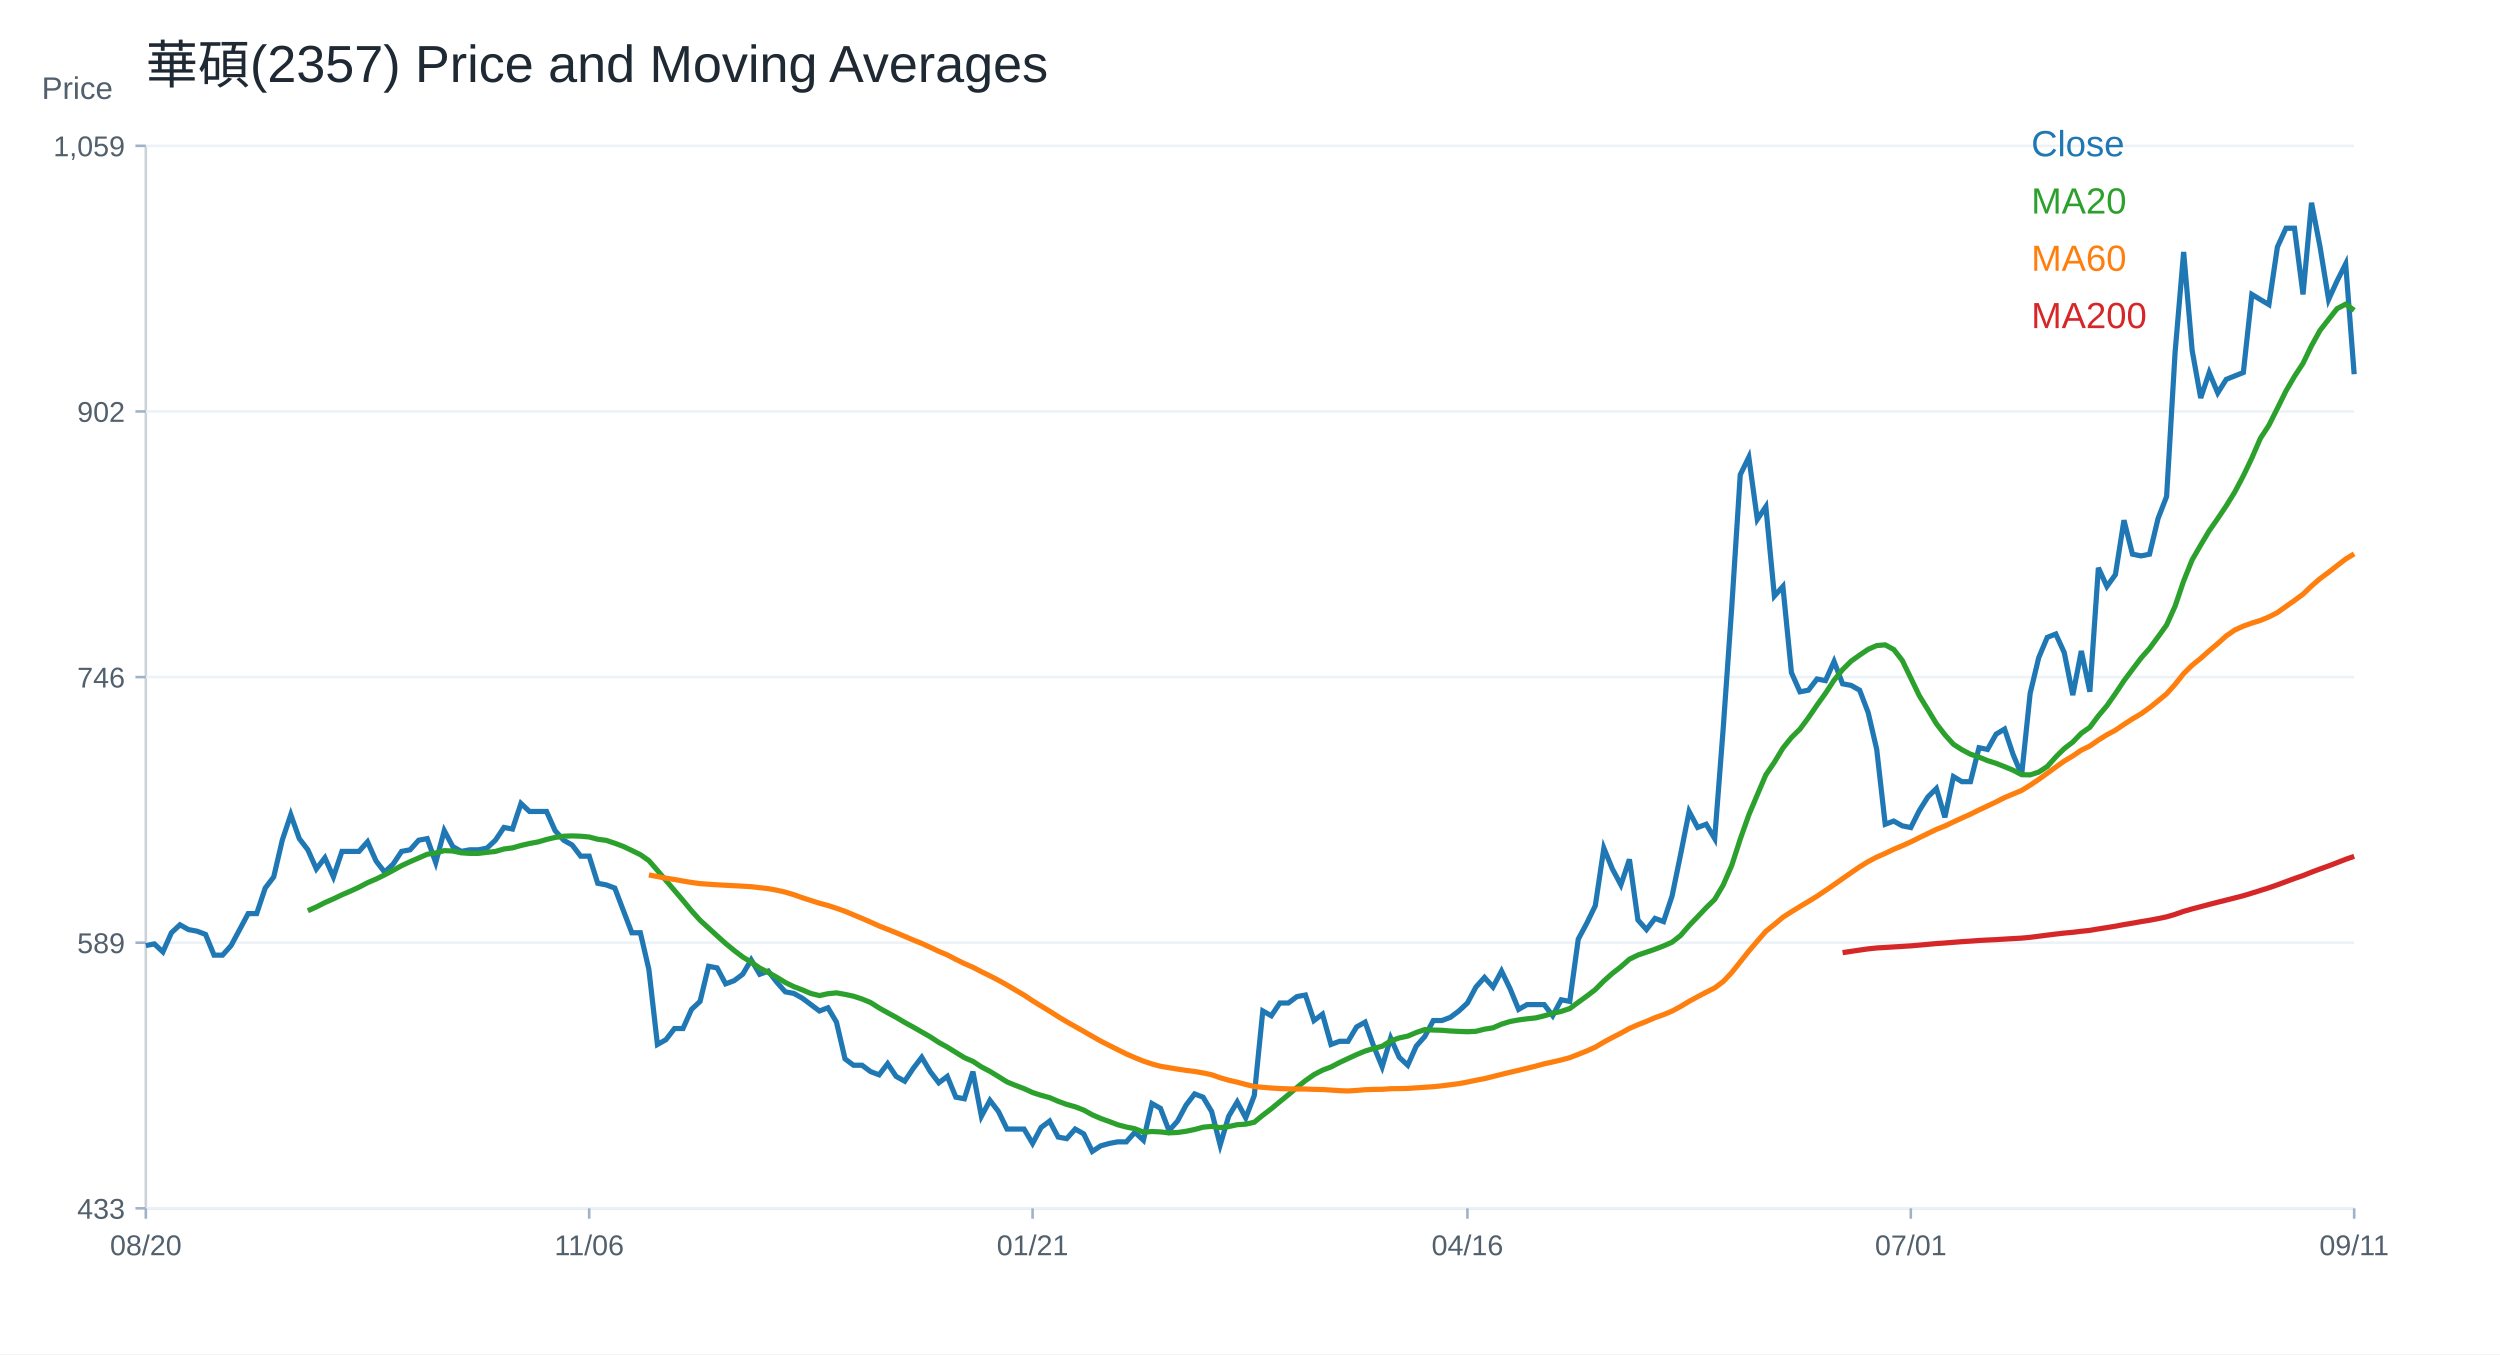
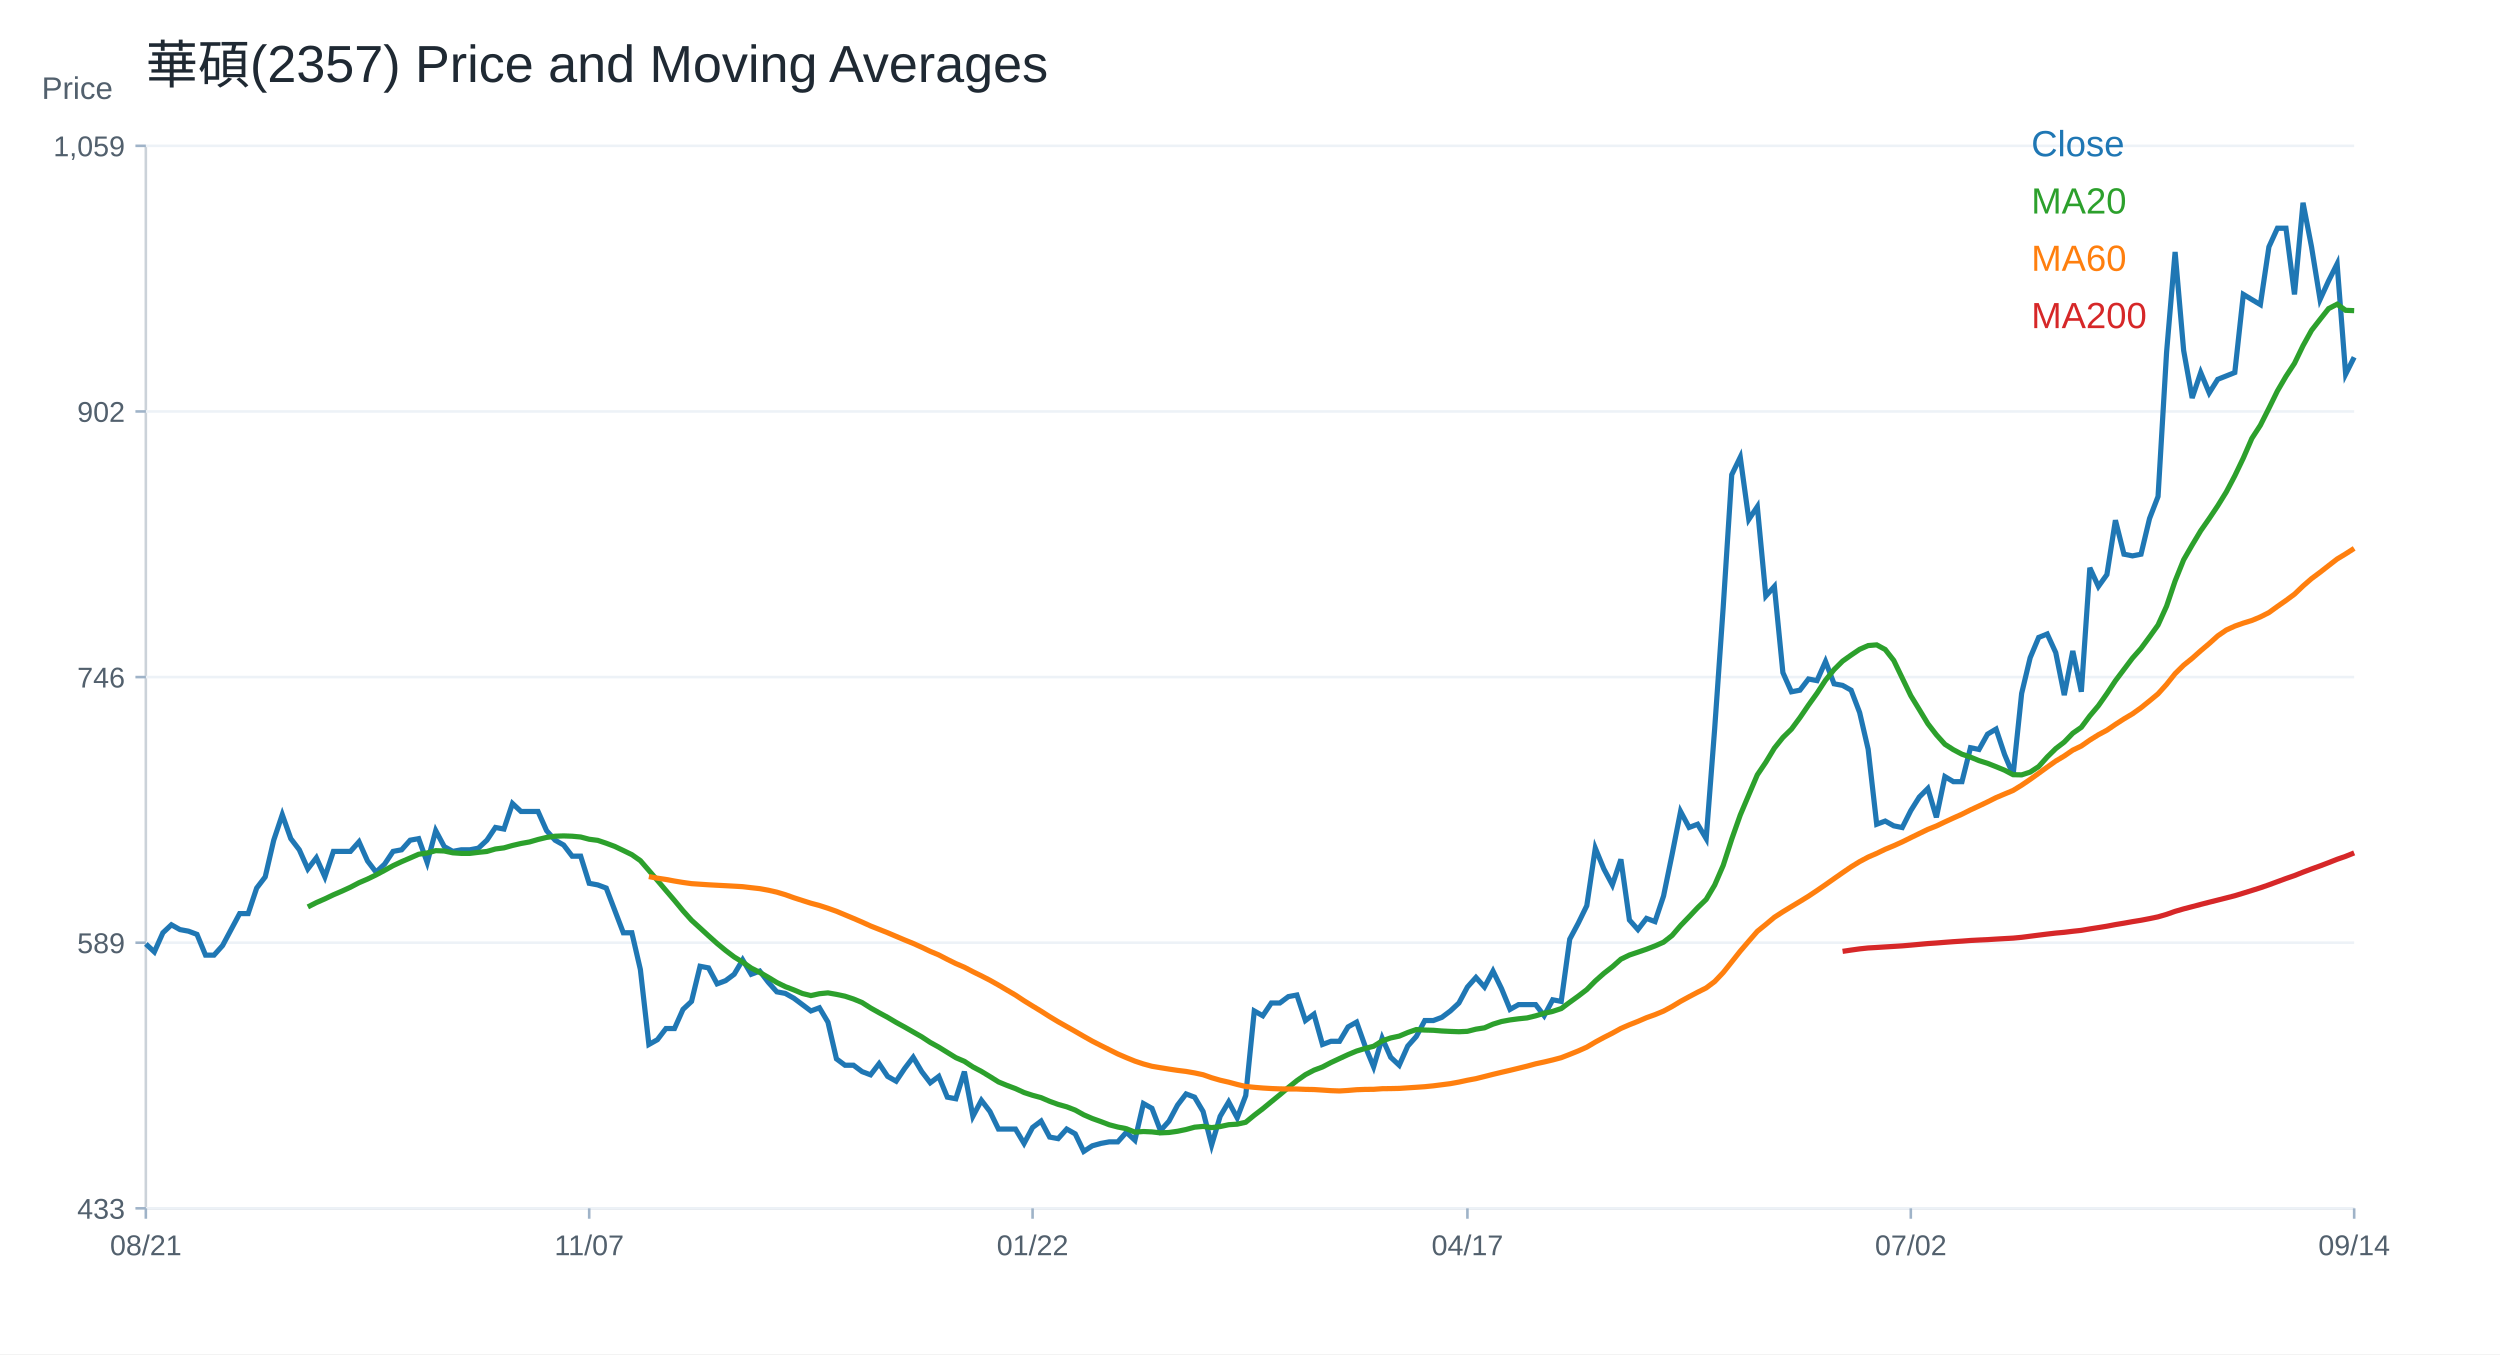
<svg xmlns="http://www.w3.org/2000/svg" width="960" height="520" viewBox="0 0 960 520">
  <rect width="100%" height="100%" fill="white" />
  <text x="56.00" y="32.00" font-size="20" font-family="Arial" fill="#1f2933" text-anchor="start">華碩(2357) Price and Moving Averages</text>
  <line x1="56" y1="464" x2="904" y2="464" stroke="#cbd2d9" />
  <line x1="56" y1="56" x2="56" y2="464" stroke="#cbd2d9" />
  <text x="16.00" y="38.00" font-size="12" font-family="Arial" fill="#52606d" text-anchor="start">Price</text>
  <line x1="56" y1="464.00" x2="904" y2="464.00" stroke="#edf2f7" />
  <line x1="52" y1="464.00" x2="56" y2="464.00" stroke="#9fb3c8" />
  <text x="48.00" y="468.00" font-size="11" font-family="Arial" fill="#52606d" text-anchor="end">433</text>
  <line x1="56" y1="362.00" x2="904" y2="362.00" stroke="#edf2f7" />
  <line x1="52" y1="362.00" x2="56" y2="362.00" stroke="#9fb3c8" />
  <text x="48.00" y="366.00" font-size="11" font-family="Arial" fill="#52606d" text-anchor="end">589</text>
  <line x1="56" y1="260.00" x2="904" y2="260.00" stroke="#edf2f7" />
  <line x1="52" y1="260.00" x2="56" y2="260.00" stroke="#9fb3c8" />
  <text x="48.00" y="264.00" font-size="11" font-family="Arial" fill="#52606d" text-anchor="end">746</text>
  <line x1="56" y1="158.00" x2="904" y2="158.00" stroke="#edf2f7" />
  <line x1="52" y1="158.00" x2="56" y2="158.00" stroke="#9fb3c8" />
  <text x="48.00" y="162.00" font-size="11" font-family="Arial" fill="#52606d" text-anchor="end">902</text>
  <line x1="56" y1="56.00" x2="904" y2="56.00" stroke="#edf2f7" />
  <line x1="52" y1="56.00" x2="56" y2="56.00" stroke="#9fb3c8" />
  <text x="48.00" y="60.00" font-size="11" font-family="Arial" fill="#52606d" text-anchor="end">1,059</text>
  <line x1="56.00" y1="464" x2="56.00" y2="468" stroke="#9fb3c8" />
-   <text x="56.00" y="482.00" font-size="11" font-family="Arial" fill="#52606d" text-anchor="middle">08/20</text>
+   <text x="56.00" y="482.00" font-size="11" font-family="Arial" fill="#52606d" text-anchor="middle">08/21</text>
  <line x1="226.25" y1="464" x2="226.25" y2="468" stroke="#9fb3c8" />
-   <text x="226.25" y="482.00" font-size="11" font-family="Arial" fill="#52606d" text-anchor="middle">11/06</text>
+   <text x="226.25" y="482.00" font-size="11" font-family="Arial" fill="#52606d" text-anchor="middle">11/07</text>
  <line x1="396.51" y1="464" x2="396.51" y2="468" stroke="#9fb3c8" />
-   <text x="396.51" y="482.00" font-size="11" font-family="Arial" fill="#52606d" text-anchor="middle">01/21</text>
+   <text x="396.51" y="482.00" font-size="11" font-family="Arial" fill="#52606d" text-anchor="middle">01/22</text>
  <line x1="563.49" y1="464" x2="563.49" y2="468" stroke="#9fb3c8" />
-   <text x="563.49" y="482.00" font-size="11" font-family="Arial" fill="#52606d" text-anchor="middle">04/16</text>
+   <text x="563.49" y="482.00" font-size="11" font-family="Arial" fill="#52606d" text-anchor="middle">04/17</text>
  <line x1="733.75" y1="464" x2="733.75" y2="468" stroke="#9fb3c8" />
-   <text x="733.75" y="482.00" font-size="11" font-family="Arial" fill="#52606d" text-anchor="middle">07/01</text>
+   <text x="733.75" y="482.00" font-size="11" font-family="Arial" fill="#52606d" text-anchor="middle">07/02</text>
  <line x1="904.00" y1="464" x2="904.00" y2="468" stroke="#9fb3c8" />
-   <text x="904.00" y="482.00" font-size="11" font-family="Arial" fill="#52606d" text-anchor="middle">09/11</text>
-   <polyline fill="none" stroke="#1f77b4" stroke-width="2" points="56.00,363.09 59.27,362.47 62.55,365.54 65.82,358.18 69.10,355.12 72.37,356.96 75.64,357.57 78.92,358.80 82.19,366.76 85.47,366.76 88.74,363.09 92.02,356.96 95.29,350.83 98.56,350.83 101.84,341.02 105.11,336.73 108.39,322.64 111.66,312.83 114.93,322.03 118.21,326.32 121.48,333.67 124.76,329.38 128.03,336.73 131.31,326.93 134.58,326.93 137.85,326.93 141.13,323.25 144.40,330.61 147.68,334.90 150.95,331.83 154.22,326.93 157.50,326.32 160.77,322.64 164.05,322.03 167.32,331.22 170.59,318.96 173.87,325.09 177.14,326.93 180.42,326.32 183.69,326.32 186.97,325.70 190.24,322.64 193.51,317.74 196.79,318.35 200.06,308.54 203.34,311.61 206.61,311.61 209.88,311.61 213.16,318.96 216.43,322.64 219.71,324.48 222.98,328.77 226.25,328.77 229.53,339.19 232.80,339.80 236.08,341.02 239.35,349.60 242.63,358.18 245.90,358.18 249.17,372.28 252.45,401.08 255.72,399.24 259.00,394.95 262.27,394.95 265.54,387.60 268.82,384.54 272.09,371.05 275.37,371.67 278.64,377.80 281.92,376.57 285.19,374.12 288.46,368.60 291.74,374.12 295.01,372.89 298.29,377.18 301.56,380.86 304.83,381.47 308.11,383.31 311.38,385.76 314.66,388.21 317.93,386.99 321.20,392.50 324.48,406.60 327.75,409.05 331.03,409.05 334.30,411.50 337.58,412.73 340.85,408.44 344.12,413.34 347.40,415.18 350.67,410.28 353.95,405.99 357.22,411.50 360.49,415.79 363.77,413.34 367.04,421.31 370.32,421.92 373.59,411.50 376.86,428.66 380.14,422.53 383.41,426.82 386.69,433.56 389.96,433.56 393.24,433.56 396.51,439.08 399.78,432.95 403.06,430.50 406.33,436.63 409.61,437.24 412.88,433.56 416.15,435.40 419.43,442.14 422.70,440.00 425.98,439.08 429.25,438.47 432.53,438.47 435.80,434.79 439.07,437.85 442.35,423.76 445.62,425.60 448.90,434.18 452.17,430.50 455.44,424.37 458.72,420.08 461.99,421.31 465.27,426.82 468.54,439.69 471.81,428.66 475.09,423.14 478.36,429.27 481.64,420.69 484.91,388.21 488.19,390.05 491.46,385.15 494.73,385.15 498.01,382.70 501.28,382.08 504.56,391.89 507.83,389.44 511.10,401.08 514.38,399.86 517.65,399.86 520.93,394.34 524.20,392.50 527.47,401.70 530.75,409.66 534.02,398.63 537.30,405.99 540.57,409.05 543.85,401.70 547.12,398.02 550.39,391.89 553.67,391.89 556.94,390.66 560.22,388.21 563.49,385.15 566.76,379.02 570.04,375.34 573.31,379.02 576.59,372.89 579.86,379.63 583.14,387.60 586.41,385.76 589.68,385.76 592.96,385.76 596.23,390.05 599.51,383.92 602.78,384.54 606.05,360.64 609.33,354.51 612.60,347.77 615.88,325.70 619.15,333.67 622.42,339.80 625.70,329.99 628.97,353.28 632.25,356.96 635.52,352.67 638.80,353.89 642.07,344.09 645.34,328.16 648.62,311.61 651.89,317.74 655.17,316.51 658.44,322.03 661.71,279.74 664.99,233.17 668.26,182.30 671.54,175.56 674.81,199.46 678.08,194.56 681.36,228.88 684.63,225.20 687.91,258.29 691.18,265.65 694.46,265.03 697.73,260.74 701.00,261.36 704.28,254.00 707.55,262.58 710.83,263.19 714.10,265.03 717.37,273.61 720.65,287.71 723.92,316.51 727.20,315.29 730.47,317.12 733.75,317.78 737.02,311.26 740.29,306.04 743.57,302.78 746.84,313.86 750.12,298.22 753.39,300.17 756.66,300.17 759.94,287.13 763.21,287.79 766.49,281.92 769.76,279.96 773.03,289.74 776.31,297.57 779.58,266.27 782.86,252.58 786.13,244.76 789.41,243.45 792.68,250.62 795.95,266.92 799.23,249.97 802.50,265.62 805.78,218.03 809.05,225.20 812.32,220.64 815.60,199.77 818.87,212.81 822.15,213.46 825.42,212.81 828.69,199.12 831.97,190.65 835.24,135.23 838.52,96.76 841.79,134.58 845.07,152.83 848.34,143.05 851.61,150.88 854.89,145.66 858.16,144.36 861.44,143.05 864.71,113.06 867.98,115.02 871.26,116.97 874.53,94.81 877.81,87.64 881.08,87.64 884.36,113.06 887.63,77.86 890.90,94.81 894.18,115.02 897.45,107.85 900.73,101.33 904.00,143.70" />
+   <text x="904.00" y="482.00" font-size="11" font-family="Arial" fill="#52606d" text-anchor="middle">09/14</text>
+   <polyline fill="none" stroke="#1f77b4" stroke-width="2" points="56.00,362.47 59.27,365.54 62.55,358.18 65.82,355.12 69.10,356.96 72.37,357.57 75.64,358.80 78.92,366.76 82.19,366.76 85.47,363.09 88.74,356.96 92.02,350.83 95.29,350.83 98.56,341.02 101.84,336.73 105.11,322.64 108.39,312.83 111.66,322.03 114.93,326.32 118.21,333.67 121.48,329.38 124.76,336.73 128.03,326.93 131.31,326.93 134.58,326.93 137.85,323.25 141.13,330.61 144.40,334.90 147.68,331.83 150.95,326.93 154.22,326.32 157.50,322.64 160.77,322.03 164.05,331.22 167.32,318.96 170.59,325.09 173.87,326.93 177.14,326.32 180.42,326.32 183.69,325.70 186.97,322.64 190.24,317.74 193.51,318.35 196.79,308.54 200.06,311.61 203.34,311.61 206.61,311.61 209.88,318.96 213.16,322.64 216.43,324.48 219.71,328.77 222.98,328.77 226.25,339.19 229.53,339.80 232.80,341.02 236.08,349.60 239.35,358.18 242.63,358.18 245.90,372.28 249.17,401.08 252.45,399.24 255.72,394.95 259.00,394.95 262.27,387.60 265.54,384.54 268.82,371.05 272.09,371.67 275.37,377.80 278.64,376.57 281.92,374.12 285.19,368.60 288.46,374.12 291.74,372.89 295.01,377.18 298.29,380.86 301.56,381.47 304.83,383.31 308.11,385.76 311.38,388.21 314.66,386.99 317.93,392.50 321.20,406.60 324.48,409.05 327.75,409.05 331.03,411.50 334.30,412.73 337.58,408.44 340.85,413.34 344.12,415.18 347.40,410.28 350.67,405.99 353.95,411.50 357.22,415.79 360.49,413.34 363.77,421.31 367.04,421.92 370.32,411.50 373.59,428.66 376.86,422.53 380.14,426.82 383.41,433.56 386.69,433.56 389.96,433.56 393.24,439.08 396.51,432.95 399.78,430.50 403.06,436.63 406.33,437.24 409.61,433.56 412.88,435.40 416.15,442.14 419.43,440.00 422.70,439.08 425.98,438.47 429.25,438.47 432.53,434.79 435.80,437.85 439.07,423.76 442.35,425.60 445.62,434.18 448.90,430.50 452.17,424.37 455.44,420.08 458.72,421.31 461.99,426.82 465.27,439.69 468.54,428.66 471.81,423.14 475.09,429.27 478.36,420.69 481.64,388.21 484.91,390.05 488.19,385.15 491.46,385.15 494.73,382.70 498.01,382.08 501.28,391.89 504.56,389.44 507.83,401.08 511.10,399.86 514.38,399.86 517.65,394.34 520.93,392.50 524.20,401.70 527.47,409.66 530.75,398.63 534.02,405.99 537.30,409.05 540.57,401.70 543.85,398.02 547.12,391.89 550.39,391.89 553.67,390.66 556.94,388.21 560.22,385.15 563.49,379.02 566.76,375.34 570.04,379.02 573.31,372.89 576.59,379.63 579.86,387.60 583.14,385.76 586.41,385.76 589.68,385.76 592.96,390.05 596.23,383.92 599.51,384.54 602.78,360.64 606.05,354.51 609.33,347.77 612.60,325.70 615.88,333.67 619.15,339.80 622.42,329.99 625.70,353.28 628.97,356.96 632.25,352.67 635.52,353.89 638.80,344.09 642.07,328.16 645.34,311.61 648.62,317.74 651.89,316.51 655.17,322.03 658.44,279.74 661.71,233.17 664.99,182.30 668.26,175.56 671.54,199.46 674.81,194.56 678.08,228.88 681.36,225.20 684.63,258.29 687.91,265.65 691.18,265.03 694.46,260.74 697.73,261.36 701.00,254.00 704.28,262.58 707.55,263.19 710.83,265.03 714.10,273.61 717.37,287.71 720.65,316.51 723.92,315.29 727.20,317.12 730.47,317.78 733.75,311.26 737.02,306.04 740.29,302.78 743.57,313.86 746.84,298.22 750.12,300.17 753.39,300.17 756.66,287.13 759.94,287.79 763.21,281.92 766.49,279.96 769.76,289.74 773.03,297.57 776.31,266.27 779.58,252.58 782.86,244.76 786.13,243.45 789.41,250.62 792.68,266.92 795.95,249.97 799.23,265.62 802.50,218.03 805.78,225.20 809.05,220.64 812.32,199.77 815.60,212.81 818.87,213.46 822.15,212.81 825.42,199.12 828.69,190.65 831.97,135.23 835.24,96.76 838.52,134.58 841.79,152.83 845.07,143.05 848.34,150.88 851.61,145.66 854.89,144.36 858.16,143.05 861.44,113.06 864.71,115.02 867.98,116.97 871.26,94.81 874.53,87.64 877.81,87.64 881.08,113.06 884.36,77.86 887.63,94.81 890.90,115.02 894.18,107.85 897.45,101.33 900.73,143.70 904.00,137.18" />
  <text x="780.00" y="60.00" font-size="14" font-family="Arial" fill="#1f77b4" text-anchor="start">Close</text>
-   <polyline fill="none" stroke="#2ca02c" stroke-width="2" points="118.21,349.73 121.48,348.26 124.76,346.60 128.03,345.16 131.31,343.60 134.58,342.19 137.85,340.69 141.13,338.97 144.40,337.56 147.68,335.97 150.95,334.22 154.22,332.41 157.50,330.88 160.77,329.47 164.05,328.03 167.32,327.54 170.59,326.65 173.87,326.78 177.14,327.48 180.42,327.70 183.69,327.70 186.97,327.30 190.24,326.96 193.51,326.01 196.79,325.58 200.06,324.66 203.34,323.90 206.61,323.31 209.88,322.36 213.16,321.57 216.43,321.11 219.71,320.99 222.98,321.11 226.25,321.41 229.53,322.27 232.80,322.70 236.08,323.80 239.35,325.03 242.63,326.59 245.90,328.19 249.17,330.48 252.45,334.25 255.72,338.08 259.00,341.94 262.27,345.77 265.54,349.73 268.82,353.37 272.09,356.35 275.37,359.35 278.64,362.29 281.92,364.99 285.19,367.47 288.46,369.46 291.74,371.73 295.01,373.41 298.29,375.28 301.56,377.27 304.83,378.87 308.11,380.12 311.38,381.50 314.66,382.30 317.93,381.59 321.20,381.26 324.48,381.84 327.75,382.54 331.03,383.62 334.30,384.97 337.58,387.05 340.85,388.89 344.12,390.66 347.40,392.60 350.67,394.40 353.95,396.27 357.22,398.14 360.49,400.29 363.77,402.09 367.04,404.12 370.32,406.14 373.59,407.55 376.86,409.69 380.14,411.41 383.41,413.40 386.69,415.45 389.96,416.80 393.24,418.03 396.51,419.53 399.78,420.60 403.06,421.49 406.33,422.90 409.61,424.09 412.88,425.01 416.15,426.27 419.43,428.08 422.70,429.50 425.98,430.67 429.25,431.92 432.53,432.78 435.80,433.43 439.07,434.74 442.35,434.50 445.62,434.65 448.90,435.02 452.17,434.87 455.44,434.41 458.72,433.73 461.99,432.84 465.27,432.54 468.54,433.00 471.81,432.60 475.09,431.89 478.36,431.68 481.64,430.94 484.91,428.25 488.19,425.75 491.46,423.05 494.73,420.39 498.01,417.60 501.28,414.96 504.56,412.67 507.83,410.95 511.10,409.72 514.38,408.01 517.65,406.48 520.93,404.97 524.20,403.60 527.47,402.61 530.75,401.76 534.02,399.70 537.30,398.57 540.57,397.87 543.85,396.49 547.12,395.35 550.39,395.54 553.67,395.63 556.94,395.90 560.22,396.06 563.49,396.18 566.76,396.03 570.04,395.20 573.31,394.68 576.59,393.27 579.86,392.26 583.14,391.65 586.41,391.22 589.68,390.88 592.96,390.08 596.23,389.10 599.51,388.37 602.78,387.29 606.05,384.87 609.33,382.51 612.60,380.00 615.88,376.69 619.15,373.78 622.42,371.24 625.70,368.33 628.97,366.73 632.25,365.63 635.52,364.50 638.80,363.24 642.07,361.80 645.34,359.23 648.62,355.43 651.89,352.03 655.17,348.56 658.44,345.38 661.71,339.86 664.99,332.32 668.26,322.21 671.54,312.96 674.81,305.20 678.08,297.54 681.36,292.70 684.63,287.28 687.91,283.20 691.18,279.99 694.46,275.57 697.73,270.76 701.00,266.20 704.28,261.20 707.55,257.13 710.83,253.88 714.10,251.55 717.37,249.34 720.65,247.90 723.92,247.63 727.20,249.41 730.47,253.60 733.75,260.38 737.02,267.16 740.29,272.49 743.57,277.90 746.84,282.15 750.12,285.80 753.39,287.90 756.66,289.62 759.94,290.73 763.21,292.08 766.49,293.11 769.76,294.41 773.03,295.76 776.31,297.48 779.58,297.55 782.86,296.49 786.13,294.35 789.41,290.69 792.68,287.46 795.95,284.95 799.23,281.56 802.50,279.28 805.78,274.88 809.05,271.00 812.32,266.34 815.60,261.41 818.87,257.05 822.15,252.71 825.42,249.00 828.69,244.56 831.97,240.00 835.24,232.76 838.52,223.11 841.79,214.96 845.07,209.29 848.34,203.81 851.61,199.12 854.89,194.23 858.16,188.92 861.44,182.72 864.71,175.88 867.98,168.35 871.26,163.30 874.53,156.78 877.81,150.13 881.08,144.52 884.36,139.53 887.63,132.75 890.90,126.85 894.18,122.65 897.45,118.51 900.73,116.81 904.00,119.16" />
+   <polyline fill="none" stroke="#2ca02c" stroke-width="2" points="118.21,348.26 121.48,346.60 124.76,345.16 128.03,343.60 131.31,342.19 134.58,340.69 137.85,338.97 141.13,337.56 144.40,335.97 147.68,334.22 150.95,332.41 154.22,330.88 157.50,329.47 160.77,328.03 164.05,327.54 167.32,326.65 170.59,326.78 173.87,327.48 177.14,327.70 180.42,327.70 183.69,327.30 186.97,326.96 190.24,326.01 193.51,325.58 196.79,324.66 200.06,323.90 203.34,323.31 206.61,322.36 209.88,321.57 213.16,321.11 216.43,320.99 219.71,321.11 222.98,321.41 226.25,322.27 229.53,322.70 232.80,323.80 236.08,325.03 239.35,326.59 242.63,328.19 245.90,330.48 249.17,334.25 252.45,338.08 255.72,341.94 259.00,345.77 262.27,349.73 265.54,353.37 268.82,356.35 272.09,359.35 275.37,362.29 278.64,364.99 281.92,367.47 285.19,369.46 288.46,371.73 291.74,373.41 295.01,375.28 298.29,377.27 301.56,378.87 304.83,380.12 308.11,381.50 311.38,382.30 314.66,381.59 317.93,381.26 321.20,381.84 324.48,382.54 327.75,383.62 331.03,384.97 334.30,387.05 337.58,388.89 340.85,390.66 344.12,392.60 347.40,394.40 350.67,396.27 353.95,398.14 357.22,400.29 360.49,402.09 363.77,404.12 367.04,406.14 370.32,407.55 373.59,409.69 376.86,411.41 380.14,413.40 383.41,415.45 386.69,416.80 389.96,418.03 393.24,419.53 396.51,420.60 399.78,421.49 403.06,422.90 406.33,424.09 409.61,425.01 412.88,426.27 416.15,428.08 419.43,429.50 422.70,430.67 425.98,431.92 429.25,432.78 432.53,433.43 435.80,434.74 439.07,434.50 442.35,434.65 445.62,435.02 448.90,434.87 452.17,434.41 455.44,433.73 458.72,432.84 461.99,432.54 465.27,433.00 468.54,432.60 471.81,431.89 475.09,431.68 478.36,430.94 481.64,428.25 484.91,425.75 488.19,423.05 491.46,420.39 494.73,417.60 498.01,414.96 501.28,412.67 504.56,410.95 507.83,409.72 511.10,408.01 514.38,406.48 517.65,404.97 520.93,403.60 524.20,402.61 527.47,401.76 530.75,399.70 534.02,398.57 537.30,397.87 540.57,396.49 543.85,395.35 547.12,395.54 550.39,395.63 553.67,395.90 556.94,396.06 560.22,396.18 563.49,396.03 566.76,395.20 570.04,394.68 573.31,393.27 576.59,392.26 579.86,391.65 583.14,391.22 586.41,390.88 589.68,390.08 592.96,389.10 596.23,388.37 599.51,387.29 602.78,384.87 606.05,382.51 609.33,380.00 612.60,376.69 615.88,373.78 619.15,371.24 622.42,368.33 625.70,366.73 628.97,365.63 632.25,364.50 635.52,363.24 638.80,361.80 642.07,359.23 645.34,355.43 648.62,352.03 651.89,348.56 655.17,345.38 658.44,339.86 661.71,332.32 664.99,322.21 668.26,312.96 671.54,305.20 674.81,297.54 678.08,292.70 681.36,287.28 684.63,283.20 687.91,279.99 691.18,275.57 694.46,270.76 697.73,266.20 701.00,261.20 704.28,257.13 707.55,253.88 710.83,251.55 714.10,249.34 717.37,247.90 720.65,247.63 723.92,249.41 727.20,253.60 730.47,260.38 733.75,267.16 737.02,272.49 740.29,277.90 743.57,282.15 746.84,285.80 750.12,287.90 753.39,289.62 756.66,290.73 759.94,292.08 763.21,293.11 766.49,294.41 769.76,295.76 773.03,297.48 776.31,297.55 779.58,296.49 782.86,294.35 786.13,290.69 789.41,287.46 792.68,284.95 795.95,281.56 799.23,279.28 802.50,274.88 805.78,271.00 809.05,266.34 812.32,261.41 815.60,257.05 818.87,252.71 822.15,249.00 825.42,244.56 828.69,240.00 831.97,232.76 835.24,223.11 838.52,214.96 841.79,209.29 845.07,203.81 848.34,199.12 851.61,194.23 854.89,188.92 858.16,182.72 861.44,175.88 864.71,168.35 867.98,163.30 871.26,156.78 874.53,150.13 877.81,144.52 881.08,139.53 884.36,132.75 887.63,126.85 890.90,122.65 894.18,118.51 897.45,116.81 900.73,119.16 904.00,119.29" />
  <text x="780.00" y="82.00" font-size="14" font-family="Arial" fill="#2ca02c" text-anchor="start">MA20</text>
-   <polyline fill="none" stroke="#ff7f0e" stroke-width="2" points="249.17,335.97 252.45,336.60 255.72,337.22 259.00,337.71 262.27,338.32 265.54,338.86 268.82,339.32 272.09,339.54 275.37,339.76 278.64,339.94 281.92,340.11 285.19,340.29 288.46,340.48 291.74,340.87 295.01,341.24 298.29,341.84 301.56,342.58 304.83,343.56 308.11,344.73 311.38,345.79 314.66,346.83 317.93,347.71 321.20,348.77 324.48,349.93 327.75,351.30 331.03,352.67 334.30,354.08 337.58,355.57 340.85,356.87 344.12,358.17 347.40,359.56 350.67,360.95 353.95,362.28 357.22,363.76 360.49,365.32 363.77,366.69 367.04,368.40 370.32,370.01 373.59,371.42 376.86,373.13 380.14,374.73 383.41,376.42 386.69,378.26 389.96,380.20 393.24,382.12 396.51,384.29 399.78,386.31 403.06,388.29 406.33,390.38 409.61,392.35 412.88,394.20 416.15,396.05 419.43,397.94 422.70,399.79 425.98,401.46 429.25,403.10 432.53,404.72 435.80,406.14 439.07,407.47 442.35,408.56 445.62,409.45 448.90,410.00 452.17,410.53 455.44,411.02 458.72,411.43 461.99,412.00 465.27,412.70 468.54,413.85 471.81,414.80 475.09,415.55 478.36,416.43 481.64,417.21 484.91,417.53 488.19,417.80 491.46,418.00 494.73,418.13 498.01,418.17 501.28,418.18 504.56,418.32 507.83,418.38 511.10,418.59 514.38,418.81 517.65,418.93 520.93,418.73 524.20,418.45 527.47,418.33 530.75,418.30 534.02,418.06 537.30,418.02 540.57,417.95 543.85,417.73 547.12,417.52 550.39,417.29 553.67,416.96 556.94,416.54 560.22,416.12 563.49,415.52 566.76,414.81 570.04,414.20 573.31,413.38 576.59,412.55 579.86,411.76 583.14,411.00 586.41,410.20 589.68,409.40 592.96,408.51 596.23,407.80 599.51,407.02 602.78,406.15 606.05,404.88 609.33,403.56 612.60,402.10 615.88,400.16 619.15,398.39 622.42,396.73 625.70,394.92 628.97,393.50 632.25,392.21 635.52,390.79 638.80,389.62 642.07,388.26 645.34,386.50 648.62,384.52 651.89,382.74 655.17,381.01 658.44,379.36 661.71,376.91 664.99,373.46 668.26,369.36 671.54,365.23 674.81,361.40 678.08,357.63 681.36,354.98 684.63,352.23 687.91,350.12 691.18,348.12 694.46,346.16 697.73,344.14 701.00,341.96 704.28,339.71 707.55,337.40 710.83,335.12 714.10,332.87 717.37,330.86 720.65,329.12 723.92,327.70 727.20,326.12 730.47,324.76 733.75,323.29 737.02,321.66 740.29,320.07 743.57,318.48 746.84,317.18 750.12,315.62 753.39,314.11 756.66,312.65 759.94,311.01 763.21,309.49 766.49,307.93 769.76,306.28 773.03,304.90 776.31,303.53 779.58,301.51 782.86,299.29 786.13,296.94 789.41,294.57 792.68,292.24 795.95,290.29 799.23,288.05 802.50,286.47 805.78,284.19 809.05,282.15 812.32,280.40 815.60,278.17 818.87,276.05 822.15,274.11 825.42,271.77 828.69,269.14 831.97,266.43 835.24,262.79 838.52,258.67 841.79,255.44 845.07,252.80 848.34,249.88 851.61,247.12 854.89,244.18 858.16,241.93 861.44,240.43 864.71,239.27 867.98,238.26 871.26,236.89 874.53,235.23 877.81,232.87 881.08,230.58 884.36,228.16 887.63,225.03 890.90,222.19 894.18,219.76 897.45,217.20 900.73,214.66 904.00,212.68" />
+   <polyline fill="none" stroke="#ff7f0e" stroke-width="2" points="249.17,336.60 252.45,337.22 255.72,337.71 259.00,338.32 262.27,338.86 265.54,339.32 268.82,339.54 272.09,339.76 275.37,339.94 278.64,340.11 281.92,340.29 285.19,340.48 288.46,340.87 291.74,341.24 295.01,341.84 298.29,342.58 301.56,343.56 304.83,344.73 308.11,345.79 311.38,346.83 314.66,347.71 317.93,348.77 321.20,349.93 324.48,351.30 327.75,352.67 331.03,354.08 334.30,355.57 337.58,356.87 340.85,358.17 344.12,359.56 347.40,360.95 350.67,362.28 353.95,363.76 357.22,365.32 360.49,366.69 363.77,368.40 367.04,370.01 370.32,371.42 373.59,373.13 376.86,374.73 380.14,376.42 383.41,378.26 386.69,380.20 389.96,382.12 393.24,384.29 396.51,386.31 399.78,388.29 403.06,390.38 406.33,392.35 409.61,394.20 412.88,396.05 416.15,397.94 419.43,399.79 422.70,401.46 425.98,403.10 429.25,404.72 432.53,406.14 435.80,407.47 439.07,408.56 442.35,409.45 445.62,410.00 448.90,410.53 452.17,411.02 455.44,411.43 458.72,412.00 461.99,412.70 465.27,413.85 468.54,414.80 471.81,415.55 475.09,416.43 478.36,417.21 481.64,417.53 484.91,417.80 488.19,418.00 491.46,418.13 494.73,418.17 498.01,418.18 501.28,418.32 504.56,418.38 507.83,418.59 511.10,418.81 514.38,418.93 517.65,418.73 520.93,418.45 524.20,418.33 527.47,418.30 530.75,418.06 534.02,418.02 537.30,417.95 540.57,417.73 543.85,417.52 547.12,417.29 550.39,416.96 553.67,416.54 556.94,416.12 560.22,415.52 563.49,414.81 566.76,414.20 570.04,413.38 573.31,412.55 576.59,411.76 579.86,411.00 583.14,410.20 586.41,409.40 589.68,408.51 592.96,407.80 596.23,407.02 599.51,406.15 602.78,404.88 606.05,403.56 609.33,402.10 612.60,400.16 615.88,398.39 619.15,396.73 622.42,394.92 625.70,393.50 628.97,392.21 632.25,390.79 635.52,389.62 638.80,388.26 642.07,386.50 645.34,384.52 648.62,382.74 651.89,381.01 655.17,379.36 658.44,376.91 661.71,373.46 664.99,369.36 668.26,365.23 671.54,361.40 674.81,357.63 678.08,354.98 681.36,352.23 684.63,350.12 687.91,348.12 691.18,346.16 694.46,344.14 697.73,341.96 701.00,339.71 704.28,337.40 707.55,335.12 710.83,332.87 714.10,330.86 717.37,329.12 720.65,327.70 723.92,326.12 727.20,324.76 730.47,323.29 733.75,321.66 737.02,320.07 740.29,318.48 743.57,317.18 746.84,315.62 750.12,314.11 753.39,312.65 756.66,311.01 759.94,309.49 763.21,307.93 766.49,306.28 769.76,304.90 773.03,303.53 776.31,301.51 779.58,299.29 782.86,296.94 786.13,294.57 789.41,292.24 792.68,290.29 795.95,288.05 799.23,286.47 802.50,284.19 805.78,282.15 809.05,280.40 812.32,278.17 815.60,276.05 818.87,274.11 822.15,271.77 825.42,269.14 828.69,266.43 831.97,262.79 835.24,258.67 838.52,255.44 841.79,252.80 845.07,249.88 848.34,247.12 851.61,244.18 854.89,241.93 858.16,240.43 861.44,239.27 864.71,238.26 867.98,236.89 871.26,235.23 874.53,232.87 877.81,230.58 881.08,228.16 884.36,225.03 887.63,222.19 890.90,219.76 894.18,217.20 897.45,214.66 900.73,212.68 904.00,210.58" />
  <text x="780.00" y="104.00" font-size="14" font-family="Arial" fill="#ff7f0e" text-anchor="start">MA60</text>
-   <polyline fill="none" stroke="#d62728" stroke-width="2" points="707.55,365.82 710.83,365.32 714.10,364.83 717.37,364.37 720.65,364.02 723.92,363.83 727.20,363.62 730.47,363.42 733.75,363.21 737.02,362.93 740.29,362.63 743.57,362.33 746.84,362.11 750.12,361.85 753.39,361.60 756.66,361.39 759.94,361.14 763.21,360.97 766.49,360.82 769.76,360.61 773.03,360.42 776.31,360.24 779.58,359.93 782.86,359.51 786.13,359.09 789.41,358.68 792.68,358.30 795.95,358.01 799.23,357.61 802.50,357.26 805.78,356.70 809.05,356.19 812.32,355.66 815.60,355.04 818.87,354.50 822.15,353.91 825.42,353.38 828.69,352.75 831.97,352.07 835.24,351.11 838.52,349.96 841.79,349.01 845.07,348.16 848.34,347.29 851.61,346.45 854.89,345.63 858.16,344.80 861.44,343.96 864.71,342.96 867.98,341.94 871.26,340.91 874.53,339.77 877.81,338.56 881.08,337.35 884.36,336.22 887.63,334.91 890.90,333.68 894.18,332.51 897.45,331.26 900.73,329.97 904.00,328.83" />
+   <polyline fill="none" stroke="#d62728" stroke-width="2" points="707.55,365.32 710.83,364.83 714.10,364.37 717.37,364.02 720.65,363.83 723.92,363.62 727.20,363.42 730.47,363.21 733.75,362.93 737.02,362.63 740.29,362.33 743.57,362.11 746.84,361.85 750.12,361.60 753.39,361.39 756.66,361.14 759.94,360.97 763.21,360.82 766.49,360.61 769.76,360.42 773.03,360.24 776.31,359.93 779.58,359.51 782.86,359.09 786.13,358.68 789.41,358.30 792.68,358.01 795.95,357.61 799.23,357.26 802.50,356.70 805.78,356.19 809.05,355.66 812.32,355.04 815.60,354.50 818.87,353.91 822.15,353.38 825.42,352.75 828.69,352.07 831.97,351.11 835.24,349.96 838.52,349.01 841.79,348.16 845.07,347.29 848.34,346.45 851.61,345.63 854.89,344.80 858.16,343.96 861.44,342.96 864.71,341.94 867.98,340.91 871.26,339.77 874.53,338.56 877.81,337.35 881.08,336.22 884.36,334.91 887.63,333.68 890.90,332.51 894.18,331.26 897.45,329.97 900.73,328.83 904.00,327.51" />
  <text x="780.00" y="126.00" font-size="14" font-family="Arial" fill="#d62728" text-anchor="start">MA200</text>
</svg>
